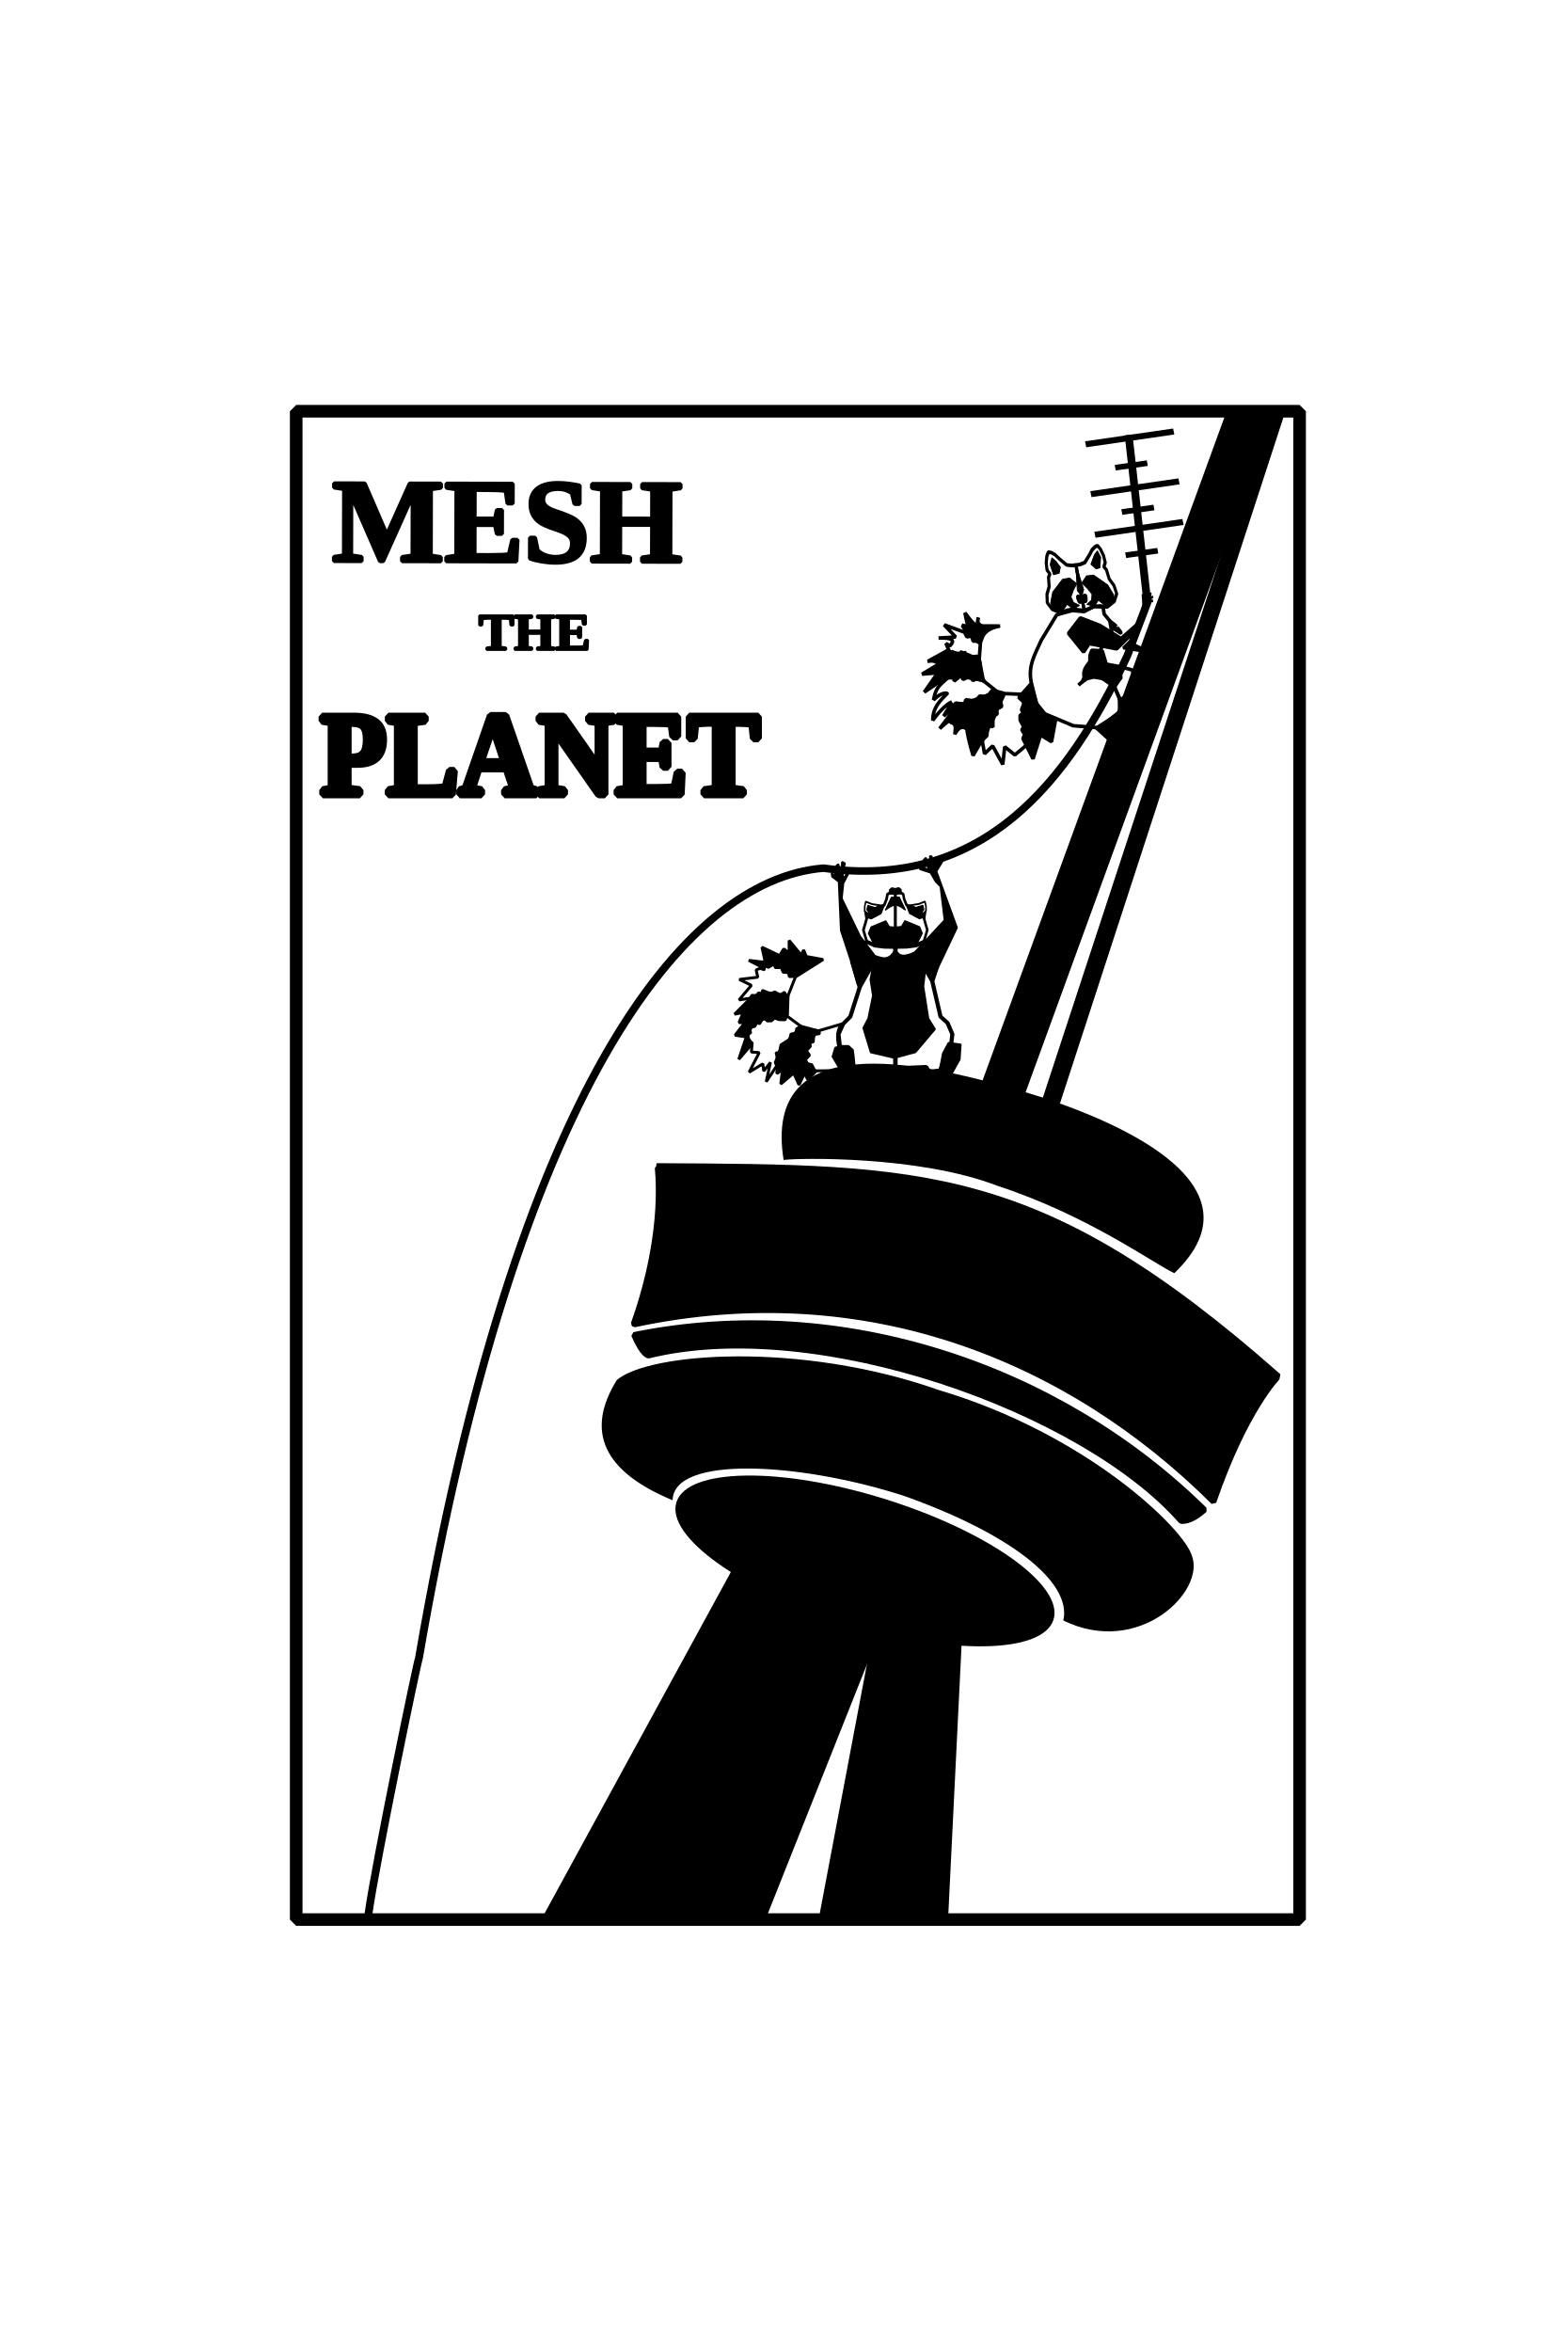
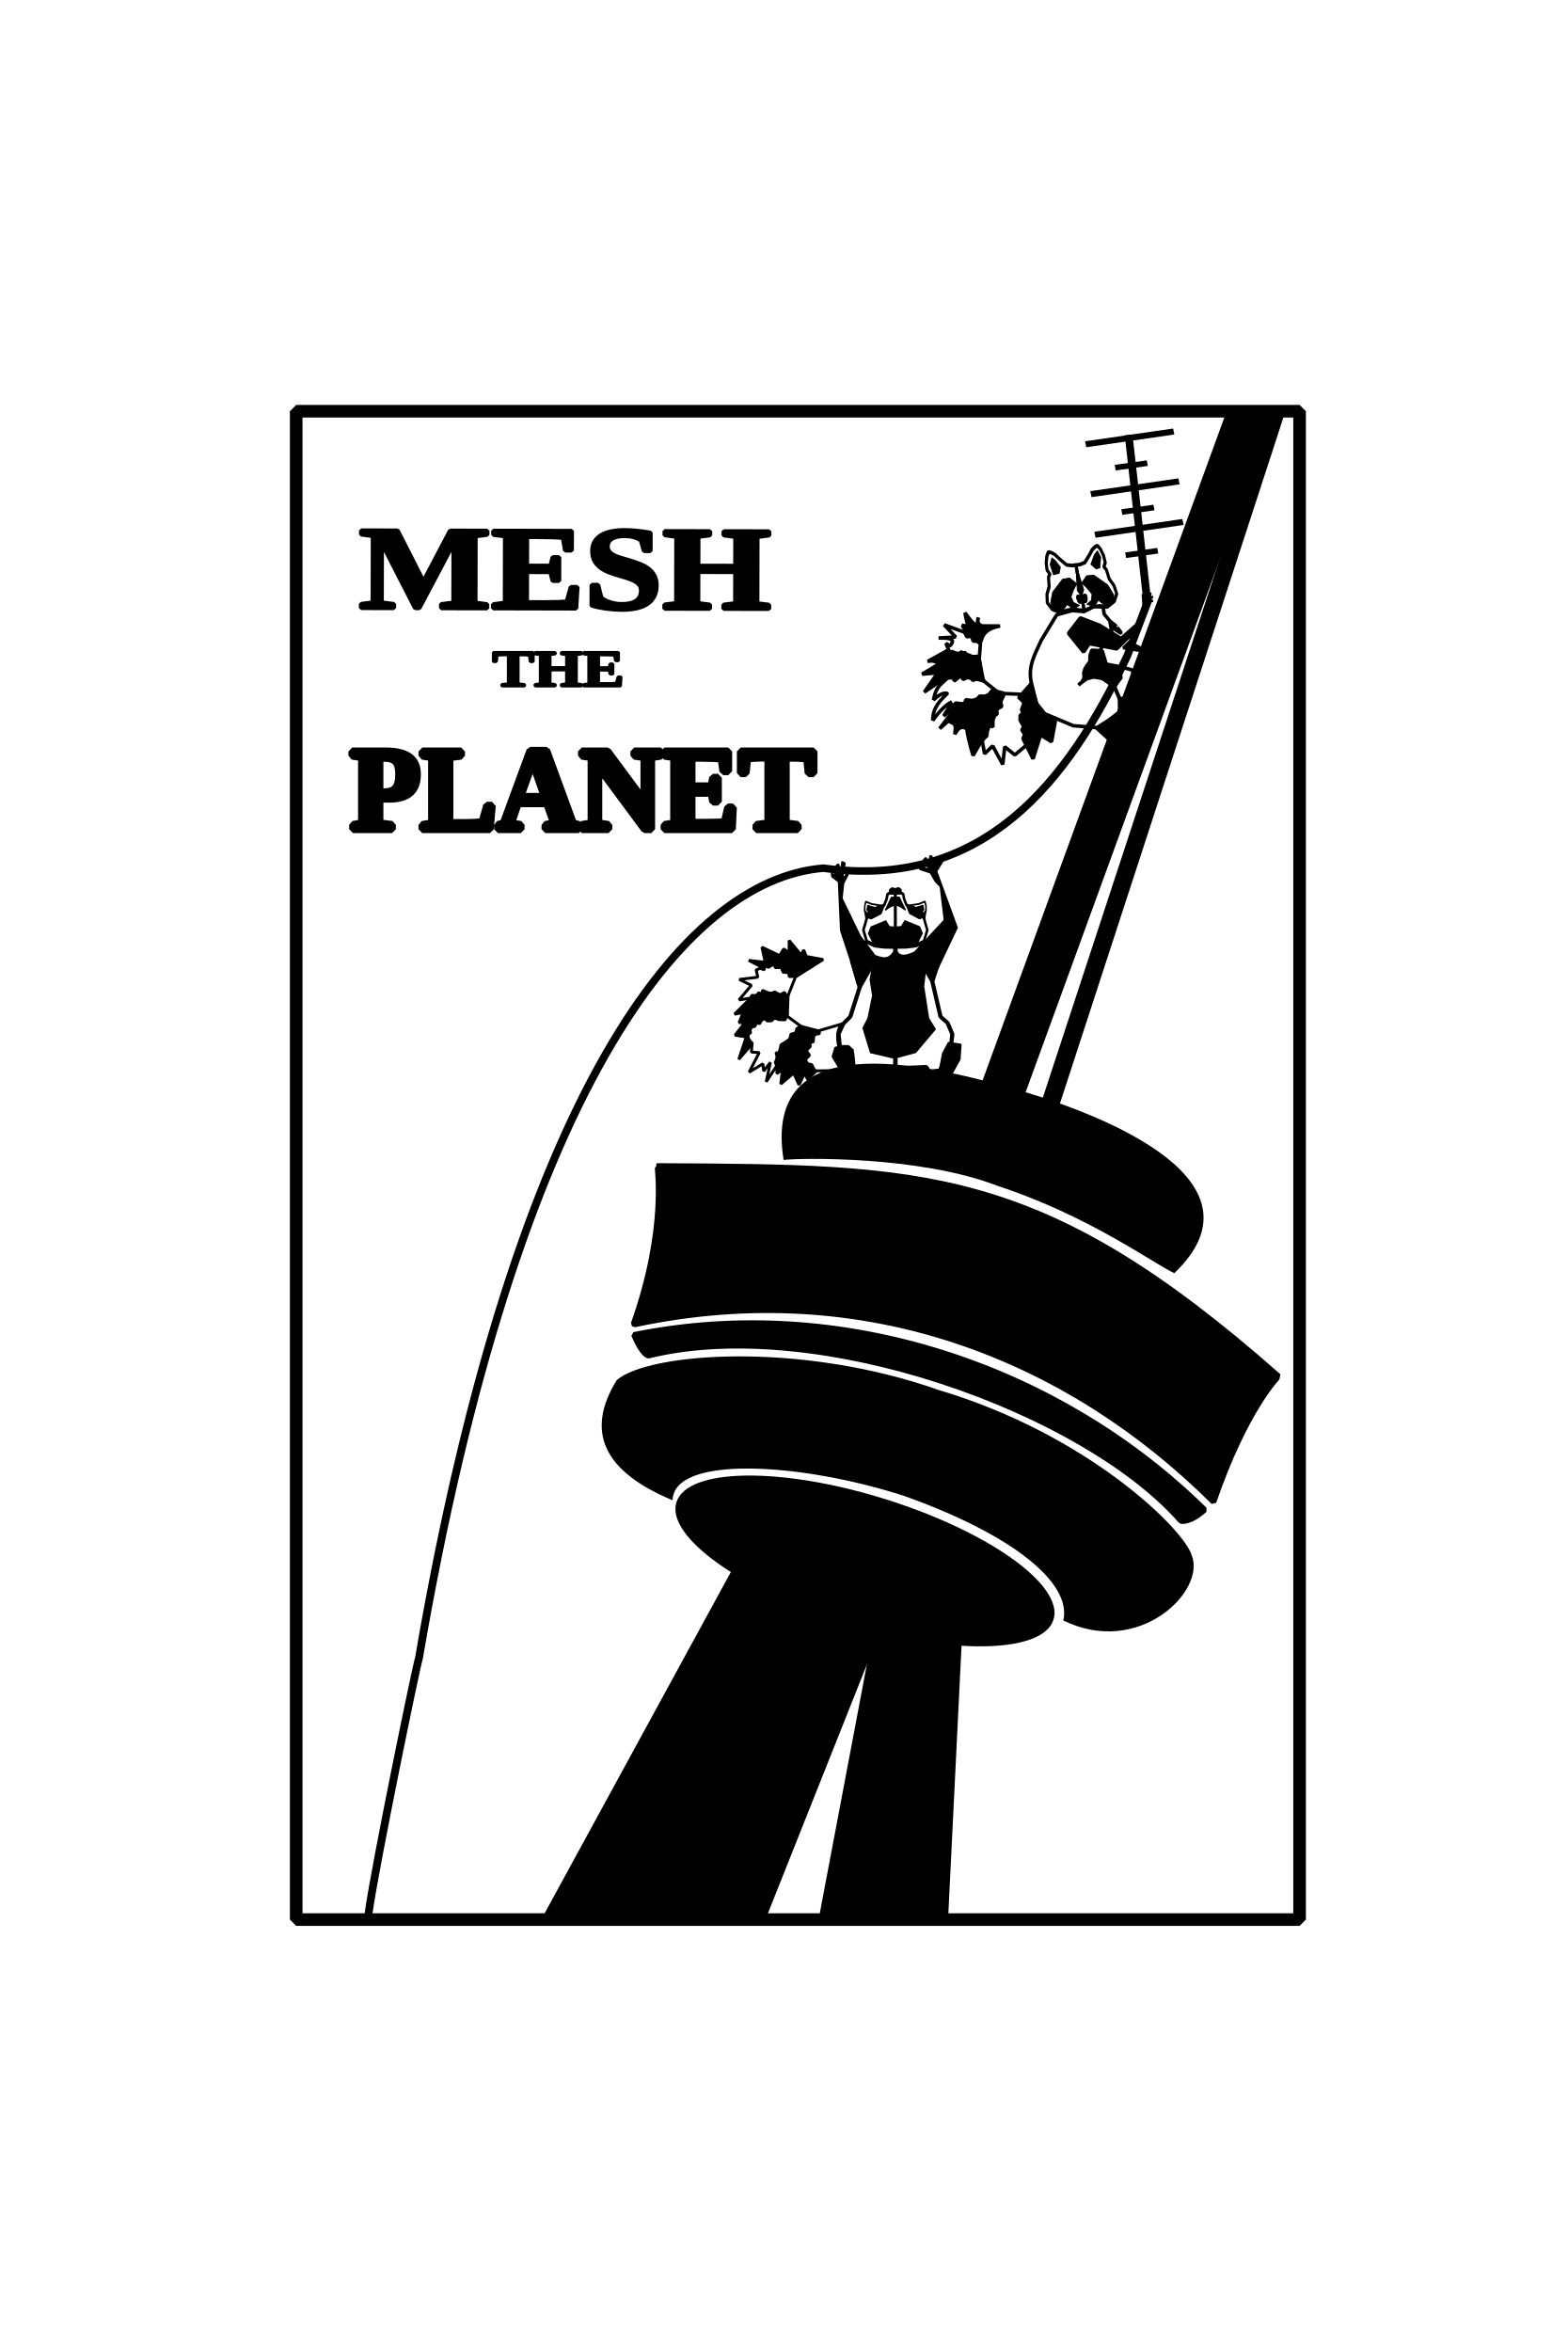
<svg xmlns="http://www.w3.org/2000/svg" width="864.48pt" height="1296.72pt" viewBox="0 0 864.48 1296.72">
  <defs />
-   <text id="shape0" transform="matrix(0.9115712 0.002014396 -0.002009132 0.9090936 183.0058 309.3295)" fill="#000000" stroke="#000000" stroke-width="2.4" stroke-linecap="square" stroke-linejoin="bevel" font-family="Renner*" font-size="72" font-size-adjust="0.348" font-weight="600">
+   <text id="shape0" transform="matrix(1.072589 0.002370214 -0.002009132 0.9090936 197.845 335.2632)" fill="#000000" stroke="#000000" stroke-width="2.4" stroke-linecap="square" stroke-linejoin="bevel" font-family="Renner*" font-size="72" font-size-adjust="0.348" font-weight="600">
    <tspan x="0">MESH</tspan>
  </text>
-   <text id="shape1111" transform="matrix(0.608083 0 0 0.5944088 263.9645 358.1515)" fill="#000000" stroke="#000000" stroke-width="2.4" stroke-linecap="square" stroke-linejoin="bevel" font-family="Renner*" font-size="48" font-size-adjust="0.348" font-weight="600">
+   <text id="shape1111" transform="matrix(0.7164125 0 0 0.5944088 271.5661 378.3115)" fill="#000000" stroke="#000000" stroke-width="2.4" stroke-linecap="square" stroke-linejoin="bevel" font-family="Renner*" font-size="48" font-size-adjust="0.348" font-weight="600">
    <tspan x="0">THE</tspan>
  </text>
-   <text id="shape2111" transform="matrix(0.830044 0 0 0.9090958 176.6405 437.9467)" fill="#000000" stroke="#000000" stroke-width="4.8" stroke-linecap="square" stroke-linejoin="bevel" font-family="Renner*" font-size="72" font-size-adjust="0.348" font-weight="600">
+   <text id="shape2111" transform="matrix(0.8782346 0 0 0.9090958 193.1571 457.1467)" fill="#000000" stroke="#000000" stroke-width="4.8" stroke-linecap="square" stroke-linejoin="bevel" font-family="Renner*" font-size="72" font-size-adjust="0.348" font-weight="600">
    <tspan x="0">PLANET</tspan>
  </text>
  <rect id="shape0111" transform="matrix(0.6439768 0 0 0.643943 163.3352 226.7125)" fill="none" stroke="#000000" stroke-width="10.8" stroke-linecap="square" stroke-linejoin="bevel" width="859.2" height="1291.44" />
  <path id="shape01111" transform="matrix(0.7186137 0 0 0.6920213 203.2102 241.8581)" fill="none" stroke="#000000" stroke-width="6" stroke-linecap="square" stroke-linejoin="miter" stroke-miterlimit="2" d="M583.601 0L597.688 130.646C593.932 140.979 582.314 172.369 582.203 173.078C537.1 273.175 471.817 359.781 349.063 342.156C241.607 351.273 113.238 520.725 38.713 971.468C37.423 974.148 5.28 1135.56 0 1175.14" />
  <path id="shape311" transform="matrix(-0.1740103 0.0228394 0.03874237 0.2117377 593.0983 318.2808)" fill="#000000" fill-rule="evenodd" stroke="#000000" stroke-width="2.4" stroke-linecap="square" stroke-linejoin="bevel" d="M0 16.56L18.72 0L41.4 0.72L79.2 30.24L91.8 56.88L90 73.8L64.08 86.04L41.4 65.88L25.92 79.92L3.6 72.72L20.52 63.36L25.2 48.24L14.04 32.04Z" />
  <path id="shape021" transform="matrix(-0.1740103 0.0228394 0.03874237 0.2117377 591.7403 302.5616)" fill="none" stroke="#000000" stroke-width="9.6" stroke-linecap="square" stroke-linejoin="bevel" d="M0.96 160.8L34.08 153.6L54.24 154.56L72.96 159.36L98.88 146.88L110.4 128.64L106.56 107.04L95.52 88.32L92.16 64.32L85.92 56.16L92.64 45.6L91.2 27.36L85.44 10.08L78.24 0L69.6 2.4L59.04 9.12L49.44 19.68L29.28 38.88L12.96 42.24L0 42.24Z" />
  <path id="shape24" transform="matrix(0.1740103 -0.0228394 0.03874237 0.2117377 591.5849 302.5876)" fill="none" stroke="#000000" stroke-width="9.6" stroke-linecap="square" stroke-linejoin="bevel" d="M0.96 160.8L34.08 153.6L54.24 154.56L72.96 159.36L98.88 146.88L110.4 128.64L106.56 107.04L95.52 88.32L92.16 64.32L85.92 56.16L92.64 45.6L91.2 27.36L85.44 10.08L78.24 0L69.6 2.4L59.04 9.12L49.44 19.68L29.28 38.88L12.96 42.24L0 42.24Z" />
  <path id="shape25" transform="matrix(0.1740103 -0.0228394 0.03874237 0.2117377 593.2747 311.2382)" fill="#000000" fill-rule="evenodd" stroke="#000000" stroke-width="2.4" stroke-linecap="square" stroke-linejoin="bevel" d="M0 0L10.08 66.6C6.794 73.075 -4.227 84.192 10.201 80.038C14.514 73.73 0.05 86.255 0.699 82.355Z" />
  <path id="shape26" transform="matrix(0.175879 -0.001823151 0.01133202 0.2144016 601.1816 303.7248)" fill="#000000" fill-rule="evenodd" stroke="#000000" stroke-width="2.4" stroke-linecap="square" stroke-linejoin="bevel" d="M22.513 0L31.873 16.56L27.553 43.56L15.613 46.341L0 34.402L12.433 10.08Z" />
  <path id="shape27" transform="matrix(0.1740103 -0.0228394 0.03874237 0.2117377 595.9081 317.9176)" fill="#000000" fill-rule="evenodd" stroke="#000000" stroke-width="2.4" stroke-linecap="square" stroke-linejoin="bevel" d="M0 16.56L18.72 0L41.4 0.72L79.2 30.24L91.8 56.88L90 73.8L64.08 86.04L41.4 65.88L25.92 79.92L3.6 72.72L20.52 63.36L25.2 48.24L14.04 32.04Z" />
  <path id="shape28" transform="matrix(0.1740103 -0.0228394 0.03874237 0.2117377 596.2386 327.7874)" fill="#000000" fill-rule="evenodd" stroke="#000000" stroke-width="2.4" stroke-linecap="square" stroke-linejoin="bevel" d="M1.8 3.96L10.08 0C19.53 1.186 16.23 7.176 16.56 10.8C15.659 15.418 14.964 20.197 10.44 21.96C6.322 21.927 1.681 20.192 0 28.08C0.6 20.04 -0.813 12.805 1.8 3.96Z" />
  <path id="shape11111" transform="matrix(-0.1740103 0.0228394 0.03874237 0.2117377 593.2212 311.2396)" fill="#000000" fill-rule="evenodd" stroke="#000000" stroke-width="2.4" stroke-linecap="square" stroke-linejoin="bevel" d="M0 0L10.08 66.6C6.794 73.075 -4.227 84.192 10.201 80.038C14.514 73.73 0.05 86.255 0.699 82.355Z" />
  <path id="shape21111" transform="matrix(-0.1740103 0.0228394 0.03874237 0.2117377 583.7081 307.0364)" fill="#000000" fill-rule="evenodd" stroke="#000000" stroke-width="2.4" stroke-linecap="square" stroke-linejoin="bevel" d="M20.902 0L30.262 16.56L25.942 43.56L7.22 41.682L0 26.696L10.822 10.08Z" />
  <path id="shape411" transform="matrix(-0.1740103 0.0228394 0.03874237 0.2117377 596.3104 327.7723)" fill="#000000" fill-rule="evenodd" stroke="#000000" stroke-width="2.4" stroke-linecap="square" stroke-linejoin="bevel" d="M1.8 3.96L10.08 0C19.53 1.186 16.23 7.176 16.56 10.8C15.659 15.418 14.964 20.197 10.44 21.96C6.322 21.927 1.681 20.192 0 28.08C0.6 20.04 -0.813 12.805 1.8 3.96Z" />
  <path id="shape49" transform="matrix(-0.8951641 0.1327069 0.08108268 0.8257801 630.4465 391.687)" fill="#000000" fill-rule="evenodd" stroke="#000000" stroke-opacity="0" stroke-width="0.816" stroke-linecap="square" stroke-linejoin="bevel" d="M31.203 6.516L22.32 17.686L19.68 22.126L15.36 22.366L2.16 17.686L0 10.846L4.08 8.206L10.08 11.086L16.32 17.686L18.182 0Z" />
  <path id="shape53" transform="matrix(0.8965245 0.1579541 -0.1429612 0.8113416 618.1156 381.8896)" fill="#000000" fill-rule="evenodd" stroke="#000000" stroke-width="0.816" stroke-linecap="square" stroke-linejoin="bevel" d="M0 5.6L1.188 10.182L4.921 0.849L3.564 0Z" />
  <path id="shape1" transform="matrix(0.6356236 0.1033813 -0.1033867 0.6355902 574.7704 329.218)" fill="none" stroke="#000000" stroke-width="3.038" stroke-linecap="square" stroke-linejoin="bevel" d="M14.607 12.96L5.035 36.607C1.851 49.218 -3.764 61.168 3.701 76.678L9.604 90.55L18.207 98.28L43.767 104.4L66.087 102.6L81.116 86.213L79.047 74.52L72.567 65.16L61.767 60.48L57.807 50.4L56.007 37.8L58.887 29.16L63.927 21.24L60.327 10.8L54.567 5.76L52.767 0L44.847 0.72L37.287 6.48L27.207 7.2Z" />
  <path id="shape21" transform="matrix(0.6342078 0.1117378 -0.1117437 0.6341744 616.4317 367.2856)" fill="none" stroke="#000000" stroke-width="3.038" stroke-linecap="square" stroke-linejoin="bevel" d="M0 17.28L4.32 9.36L1.08 0L12.6 1.08L17.28 9.36L14.76 20.52L6.84 28.44Z" />
  <path id="shape31" transform="matrix(0.6342078 0.1117378 -0.1117437 0.6341744 629.9425 325.307)" fill="#000000" fill-rule="evenodd" stroke="#000000" stroke-opacity="0" stroke-width="3.038" stroke-linecap="square" stroke-linejoin="bevel" d="M6.022 13.466L9.313 9.109L7.509 10.116L11.009 8.466L10.081 6.131L8.228 7.357L10.514 4.676L9.325 2.817L8.228 4.472L8.376 1.347L7.113 0.536L6.701 2.775L6.244 0L4.631 0.629L4.834 3.623L2.683 5.711L2.428 3.774L1.76 2.427L0 3.685L2.458 13.806Z" />
  <path id="shape41" transform="matrix(0.6342078 0.1117378 -0.1117437 0.6341744 531.6153 337.7593)" fill="#000000" fill-rule="evenodd" stroke="#000000" stroke-width="3.038" stroke-linecap="square" stroke-linejoin="bevel" d="M18.146 23.503L19.198 17.467C21.07 11.249 26.34 8.251 32.326 5.931L17.616 8.485C12.77 8.236 12.299 4.221 12.821 2.019L12.652 9.36C10.589 8.572 7.501 6.545 0.768 0C5.541 12.942 6.998 12.17 4.185 11.095L0 10.858C1.224 11.438 4.404 17.328 9.535 17.951C12.871 19.531 14.57 21.443 17.906 23.023Z" />
  <path id="shape51" transform="matrix(0.6342078 0.1117378 -0.1117437 0.6341744 518.9084 344.181)" fill="none" stroke="#000000" stroke-width="3.038" stroke-linecap="square" stroke-linejoin="bevel" d="M37.288 22.498L36.088 10.498L21.448 3.058L21.448 3.298L2.77 0L14.248 8.578L0 11.942C5.539 10.944 16.34 8.694 10.62 16.894L6.937 15.35L11.848 22.738Z" />
  <path id="shape61" transform="matrix(0.6342078 0.1117378 -0.1117437 0.6341744 511.2309 355.9383)" fill="#000000" fill-rule="evenodd" stroke="#000000" stroke-width="3.038" stroke-linecap="square" stroke-linejoin="bevel" d="M19.262 0L3.048 13.092L19.461 7.968L2.575 13.175C7.429 11.444 8.776 12.176 13.308 13.234L0 24.839L13.028 21.325L4.556 39.633L24.261 20.448C29.306 20.576 34.336 20.319 39.381 20.448C43.776 20.559 48.186 21.056 52.581 21.168L45.621 2.688L16.676 1.918Z" />
  <path id="shape71" transform="matrix(0.6342078 0.1117378 -0.1117437 0.6341744 517.468 370.721)" fill="none" stroke="#000000" stroke-width="3.038" stroke-linecap="square" stroke-linejoin="bevel" d="M52.739 7.68L38.579 5.68434e-14C29.459 3.86358e-14 20.339 1.95399e-14 11.219 0L4.259 8.88C2.153 12.017 -0.022 14.961 0 23.949C5.838 15.148 11.229 16.242 10.499 16.56C5.788 23.315 0.397 30.441 2.383 41.277C5.33 34.962 10.857 25.933 15.655 22.897L12.999 25.802L15.78 23.606L10.917 36.009C15.133 30.576 19 26.647 22.731 24.331Z" />
  <path id="shape81" transform="matrix(0.6342078 0.1117378 -0.1117437 0.6341744 522.6286 376.4949)" fill="#000000" fill-rule="evenodd" stroke="#000000" stroke-width="3.038" stroke-linecap="square" stroke-linejoin="bevel" d="M49.051 0.48L43.771 0L8.332 23.368L0 39.702C5.104 33.581 6.164 30.69 8.538 32.836C14.334 33.452 12.993 38.407 13.596 42.18C15.56 36.044 18.586 33.635 23.01 36.135C23.763 39.343 27.674 48.628 32.125 57.436L39.707 36.848L46.411 2.16Z" />
  <path id="shape91" transform="matrix(0.6342078 0.1117378 -0.1117437 0.6341744 546.7602 379.8211)" fill="none" stroke="#000000" stroke-width="3.038" stroke-linecap="square" stroke-linejoin="bevel" d="M11.49 2.375L0 45.423L3.765 55.726L9.453 47.9L20.711 62.001L19.742 46.819L29.458 52.174L41.752 37.579C49.403 33.639 32.066 8.654 26.731 0L10.53 2.135Z" />
  <path id="shape101" transform="matrix(0.6342078 0.1117378 -0.1117437 0.6341744 564.6901 376.0058)" fill="#000000" fill-rule="evenodd" stroke="#000000" stroke-width="3.038" stroke-linecap="square" stroke-linejoin="bevel" d="M6.197 0.389L0 10.496C5.899 17.044 10.591 36.434 7.505 47.923L19.013 63.442L21.855 42.227L32.072 46.276L32.203 26.27L22.832 24.265C20.425 25.686 21.851 24.921 14.094 16.898L5.641 0Z" />
  <path id="shape111" transform="matrix(0.6342078 0.1117378 -0.1117437 0.6341744 532.0886 348.9732)" fill="#000000" fill-rule="evenodd" stroke="#000000" stroke-width="3.038" stroke-linecap="square" stroke-linejoin="bevel" d="M13.046 4.767L8.083 5.642L6.346 1.317L2.258 3.013L0 0L14.02 3.377Z" />
  <path id="shape121" transform="matrix(0.6342078 0.1117378 -0.1117437 0.6341744 519.7409 366.4055)" fill="#000000" fill-rule="evenodd" stroke="#000000" stroke-width="3.038" stroke-linecap="square" stroke-linejoin="bevel" d="M4.294 5.261L0.696 10.892L6.451 10.365L11.888 9.407L12.151 12.285L17.531 6.109L19.465 9.535L24.874 5.657L28.14 8.981L32.048 4.881L32.126 0L37.726 8.485L37.039 6.926L8.186 5.292L0 12.477Z" />
  <path id="shape131" transform="matrix(0.6342078 0.1117378 -0.1117437 0.6341744 546.4388 381.7495)" fill="#000000" fill-rule="evenodd" stroke="#000000" stroke-width="3.038" stroke-linecap="square" stroke-linejoin="bevel" d="M9.562 0L8.545 6.807L8.463 4.824L11.222 10.139L7.017 13.595L7.187 13.256L8.459 17.253L7.017 18.347C4.912 23.057 6.331 25.624 6.83 28.75L2.242 27.609L2.962 37.23L0 41.164L6.678 1.037Z" />
  <path id="shape141" transform="matrix(0.6342078 0.1117378 -0.1117437 0.6341744 522.9279 358.0381)" fill="#000000" fill-rule="evenodd" stroke="#000000" stroke-width="3.038" stroke-linecap="square" stroke-linejoin="bevel" d="M0.653 8.741L0 6.419L4.22 6.528L4.39 5.001L2.851 3.236L8.293 2.116L15.684 0L11.857 2.794L10.359 0.207L19.451 2.017L19.154 2.794L22.454 2.463L25.68 1.407L29.087 7.428L3.227 1.22Z" />
  <path id="shape151" transform="matrix(0.6342078 0.1117378 -0.1117437 0.6341744 527.2435 376.4299)" fill="#000000" fill-rule="evenodd" stroke="#000000" stroke-width="3.038" stroke-linecap="square" stroke-linejoin="bevel" d="M6.58 20.971L9.974 19.613L0 21.527L2.643 17.162L10.373 16.775L10.652 12.826L17.436 12.606L18.354 13.663L21.928 7.672L28.157 7.062L32.274 0L29.422 7.326L36.623 9.469L33.851 2.063L8.786 19.613Z" />
  <path id="shape161" transform="matrix(0.6342078 0.1117378 -0.1117437 0.6341744 561.8861 382.8646)" fill="#000000" fill-rule="evenodd" stroke="#000000" stroke-width="3.038" stroke-linecap="square" stroke-linejoin="bevel" d="M3.914 0L0 2.364L5.664 6.04L4.474 12.542L7.361 16.392L8.38 13.337L4.125 17.477L4.833 21.495L8.905 26.626L7.709 29.518L10.099 32.021Z" />
  <path id="shape17" transform="matrix(0.6342078 0.1117378 -0.1117437 0.6341744 598.3144 357.1862)" fill="#000000" fill-rule="evenodd" stroke="#000000" stroke-width="3.038" stroke-linecap="square" stroke-linejoin="bevel" d="M5.337 5.602L6.133 0.93L15.01 0L20.276 10.526L32.983 10.724L33.411 21.536L30.782 28.658L20.314 23.191L11.792 23.231L6.133 25.69L2.42 29.512L0 32.376L2.696 28.852L3.669 25.438L2.696 21.048L3.113 17.634L4.225 14.707L6.171 10.967Z" />
  <path id="shape18" transform="matrix(0.6342078 0.1117378 -0.1117437 0.6341744 593.0164 327.5357)" fill="#000000" fill-rule="evenodd" stroke="#000000" stroke-width="3.038" stroke-linecap="square" stroke-linejoin="bevel" d="M15.53 47.687L18.924 39.711L42.92 40.083L57.68 19.203L60.841 0L59.48 0.123L58.4 14.163L45.08 30.723L25.203 22.741L7.731 19.314L0 34.117Z" />
  <path id="shape20" transform="matrix(0.6439769 0 0 0.643943 611.9294 342.095)" fill="#000000" fill-rule="evenodd" stroke="#000000" stroke-width="2.486" stroke-linecap="square" stroke-linejoin="bevel" d="M0 0C2.61 2.015 2.43 1.945 5.04 3.96C7.469 7.231 2.661 0.536 9.72 9.84L9.72 11.28L1.56 6L0.48 1.44Z" />
  <path id="shape211" transform="matrix(0.6439769 0 0 0.643943 619.4253 353.8712)" fill="#000000" fill-rule="evenodd" stroke="#000000" stroke-width="2.486" stroke-linecap="square" stroke-linejoin="bevel" d="M7.932 1.754L17.892 6.674L17.05 7.976L0 5.232L5.34 0Z" />
  <g id="group01" transform="matrix(0.6439768 0 0 0.643943 405.0583 471.9257)" fill="none">
    <path id="shape231" transform="matrix(1 0 0 1 3.84 92.47502)" fill="none" stroke="#000000" stroke-width="2.486" stroke-linecap="square" stroke-linejoin="bevel" d="M48.48 9.147C44.404 7.025 33.758 1.363 30.083 0.043C22.898 -0.285 22.104 1.312 20.919 2.589L14.64 5.067L16.08 11.307L0.24 13.227L10.56 18.267L0 30.747L9.6 29.307C13.914 27.507 17.467 24.159 24.652 24.82C34.665 25.352 38.465 28.165 41.52 28.227L48.24 11.307Z" />
    <path id="shape241" transform="matrix(1 0 0 1 -1.7053025658e-13 117.6349)" fill="#000000" fill-rule="evenodd" stroke="#000000" stroke-width="2.486" stroke-linecap="square" stroke-linejoin="bevel" d="M45.24 19.027L45.84 1.867L27.644 0L11.52 6.307L0 17.827L7.44 16.387L3.84 25.027L8.88 25.027L0.48 35.827L10.08 37.267L3.6 56.467L15.255 42.935C10.672 38.737 10.072 33.876 12.54 31.395C13.922 24.015 33.859 17.061 45.36 19.267Z" />
    <path id="shape29" transform="matrix(1 0 0 1 9.824745 130.5325)" fill="#000000" fill-rule="evenodd" stroke="#000000" stroke-width="2.239" stroke-linecap="square" stroke-linejoin="bevel" d="M33.602 9.843L28.171 9.673L24.438 8.316L21.892 10.691L18.328 10.861L14.934 7.976L11.54 13.237L9.334 12.049L7.637 15.443L3.224 16.631L4.073 21.213L0 21.383L2.036 10.861L17.819 0L35.468 3.734L35.468 3.734Z" />
    <g id="group1" transform="translate(11.47373, -1.1368683772e-13)" fill="none">
      <path id="shape02" transform="matrix(0.7405635 0 0 0.6873078 72.36445 162.562)" fill="#000000" fill-rule="evenodd" stroke="#000000" stroke-width="2.006" stroke-linecap="square" stroke-linejoin="bevel" d="M34.2 31.44L28.303 46.711L18.083 47.16L9.434 30.542L0 13.474L3.145 2.246L9.434 0L18.476 0L23.586 4.941L24.765 14.373L25.945 28.296Z" />
      <path id="shape11" transform="matrix(0.7405635 0 0 0.6873078 154.2115 159.8403)" fill="#000000" fill-rule="evenodd" stroke="#000000" stroke-width="2.006" stroke-linecap="square" stroke-linejoin="bevel" d="M0 36L7.014 46.08L19.095 46.08L28.058 37.44L36.631 20.88L37.8 2.16L23.771 0L17.146 13.32L13.639 33.12Z" />
      <path id="shape21111" transform="matrix(0.7405635 0 0 0.6873078 143.2808 -2.2737367544e-13)" fill="#000000" fill-rule="evenodd" stroke="#000000" stroke-width="2.006" stroke-linecap="square" stroke-linejoin="bevel" d="M0 119.16L33.84 79.92L29.16 38.16L23.4 31.68L17.64 20.88L5.4 16.56L5.4 12.96L16.56 17.28L9.72 4.68L12.24 2.16L17.64 14.4L16.92 0L19.08 0.36L19.8 14.04L22.68 3.6L27 2.88L22.32 14.4L28.8 7.56L31.32 7.2L24.48 19.08L48.24 89.28L25.56 140.76L12.96 139.68Z" />
      <path id="shape3111" transform="matrix(0.4713958 0 0 0.5451302 125.9845 27.21739)" fill="#000000" fill-rule="evenodd" stroke="#000000" stroke-width="2.006" stroke-linecap="square" stroke-linejoin="bevel" d="M0 1.44L6.72 0L11.04 2.88L11.04 6.24L10.56 8.64L0.96 8.64Z" />
      <path id="shape4" transform="matrix(0.4713958 0 0 0.5451302 126.2108 31.66565)" fill="none" stroke="#000000" stroke-width="4.56" stroke-linecap="square" stroke-linejoin="bevel" d="M10.56 0L14.4 1.92L15.84 9.12L20.16 18.72L28.8 22.56L45.12 26.4L51.84 39.36L58.08 58.08L51.84 76.32L36 82.08L19.68 84L0 84.48L0 0.48Z" />
      <path id="shape5" transform="matrix(0.4713958 0 0 0.5451302 137.7506 38.9922)" fill="none" stroke="#000000" stroke-width="2.88" stroke-linecap="square" stroke-linejoin="bevel" d="M0 6.24L18.24 3.84L29.28 0L31.2 7.68L31.2 14.88L25.44 19.2L20.16 12.48Z" />
      <path id="shape6" transform="matrix(0.4713958 0 0 0.5451302 135.4879 41.60883)" fill="#000000" fill-rule="evenodd" stroke="#000000" stroke-width="2.006" stroke-linecap="square" stroke-linejoin="bevel" d="M0 0L6.24 13.92L24 22.08L31.2 20.16L24.48 6.72Z" />
      <path id="shape7" transform="matrix(0.4713958 0 0 0.5451302 126.2108 35.32893)" fill="#000000" fill-rule="evenodd" stroke="#000000" stroke-width="2.006" stroke-linecap="square" stroke-linejoin="bevel" d="M0.48 0L7.2 0L18.24 20.16L10.56 15.36L3.36 12.48L0 13.44Z" />
      <path id="shape8" transform="matrix(0.4713958 0 0 0.5451302 125.9845 55.47694)" fill="#000000" fill-rule="evenodd" stroke="#000000" stroke-width="2.006" stroke-linecap="square" stroke-linejoin="bevel" d="M17.76 0L44.64 9.6L49.44 19.68L39.36 36.96L18.72 39.84L0 39.84L0.96 10.08L11.52 9.12Z" />
      <path id="shape9" transform="matrix(0.4713958 0 0 0.5451302 151.3268 46.84208)" fill="none" stroke="#000000" stroke-width="2.006" stroke-linecap="square" stroke-linejoin="miter" stroke-miterlimit="2" d="M2.4 0L0 13.92" />
      <path id="shape10" transform="matrix(0.4713958 0 0 0.5451302 149.2525 48.04038)" fill="#000000" fill-rule="evenodd" stroke="#000000" stroke-width="2.006" stroke-linecap="square" stroke-linejoin="bevel" d="M5.431 0L4.243 9.504L0 3.394Z" />
      <path id="shape11111" transform="matrix(0.4713958 0 0 0.5451302 144.3726 42.21214)" fill="#000000" fill-rule="evenodd" stroke="#000000" stroke-width="2.006" stroke-linecap="square" stroke-linejoin="bevel" d="M0 3.055L5.6 1.867L11.37 0L13.237 6.619L10.182 10.013Z" />
      <path id="shape03" transform="matrix(-0.4713958 0 0 0.5451302 126.4519 27.31316)" fill="#000000" fill-rule="evenodd" stroke="#000000" stroke-width="2.006" stroke-linecap="square" stroke-linejoin="bevel" d="M0 1.44L6.72 0L11.04 2.88L11.04 6.24L10.56 8.64L0.96 8.64Z" />
      <path id="shape12" transform="matrix(-0.4713958 0 0 0.5451302 126.2257 31.76142)" fill="none" stroke="#000000" stroke-width="4.8" stroke-linecap="square" stroke-linejoin="bevel" d="M10.56 0L14.4 1.92L15.84 9.12L20.16 18.72L28.8 22.56L45.12 26.4L51.84 39.36L58.08 58.08L51.84 76.32L36 82.08L19.68 84L0 84.48L0 0.48Z" />
      <path id="shape22" transform="matrix(-0.4713958 0 0 0.5451302 114.6859 39.08797)" fill="none" stroke="#000000" stroke-width="2.88" stroke-linecap="square" stroke-linejoin="bevel" d="M0 6.24L18.24 3.84L29.28 0L31.2 7.68L31.2 14.88L25.44 19.2L20.16 12.48Z" />
      <path id="shape32" transform="matrix(-0.4713958 0 0 0.5451302 116.9486 41.70459)" fill="#000000" fill-rule="evenodd" stroke="#000000" stroke-width="2.006" stroke-linecap="square" stroke-linejoin="bevel" d="M0 0L6.24 13.92L24 22.08L31.2 20.16L24.48 6.72Z" />
      <path id="shape4111" transform="matrix(-0.4713958 0 0 0.5451302 126.2257 35.42469)" fill="#000000" fill-rule="evenodd" stroke="#000000" stroke-width="2.006" stroke-linecap="square" stroke-linejoin="bevel" d="M0.48 0L7.2 0L18.24 20.16L10.56 15.36L3.36 12.48L0 13.44Z" />
      <path id="shape511" transform="matrix(-0.4713958 0 0 0.5451302 126.4519 55.57271)" fill="#000000" fill-rule="evenodd" stroke="#000000" stroke-width="2.006" stroke-linecap="square" stroke-linejoin="bevel" d="M17.76 0L44.64 9.6L49.44 19.68L39.36 36.96L18.72 39.84L0 39.84L0.96 10.08L11.52 9.12Z" />
      <path id="shape611" transform="matrix(-0.4713958 0 0 0.5451302 101.1097 46.93784)" fill="none" stroke="#000000" stroke-width="2.006" stroke-linecap="square" stroke-linejoin="miter" stroke-miterlimit="2" d="M2.4 0L0 13.92" />
      <path id="shape711" transform="matrix(-0.4713958 0 0 0.5451302 103.1839 48.13614)" fill="#000000" fill-rule="evenodd" stroke="#000000" stroke-width="2.006" stroke-linecap="square" stroke-linejoin="bevel" d="M5.431 0L4.243 9.504L0 3.394Z" />
      <path id="shape811" transform="matrix(-0.4713958 0 0 0.5451302 108.0638 42.30791)" fill="#000000" fill-rule="evenodd" stroke="#000000" stroke-width="2.006" stroke-linecap="square" stroke-linejoin="bevel" d="M0 3.055L5.6 1.867L11.37 0L13.237 6.619L10.182 10.013Z" />
      <path id="shape1211" transform="matrix(0.7405635 0 0 0.6873078 77.51877 73.40447)" fill="none" stroke="#000000" stroke-width="4.8" stroke-linecap="square" stroke-linejoin="bevel" d="M32.4 0L22.56 10.32L18.699 33.547L24.532 56.768L13.68 93.36L5.411 102.337L0 115.2L2.4 138.48L11.52 153.36L14.16 160.56L26.88 162L30.24 156L65.76 157.68L65.76 6.48L53.04 6.24L42.24 4.8Z" />
      <path id="shape012" transform="matrix(-0.7405636 0 0 0.6873078 175.0212 73.35206)" fill="none" stroke="#000000" stroke-width="4.8" stroke-linecap="square" stroke-linejoin="bevel" d="M32.4 0L22.56 10.32L17.682 31.005L23.192 49.337L13.68 93.36L5.52 101.28L0 115.2L2.4 138.48L11.52 153.36L14.16 160.56L26.88 162L30.24 156L65.76 157.68L65.76 6.48L53.04 6.24L42.24 4.8Z" />
      <path id="shape13" transform="matrix(0.7405635 0 0 0.6873078 126.396 80.19646)" fill="#000000" fill-rule="evenodd" stroke="#000000" stroke-width="2.006" stroke-linecap="square" stroke-linejoin="bevel" d="M2.174 3.36C6.456 15.179 38.229 0.891 32.894 0L34.56 23.238L32.16 45.798L37.92 85.638L45.6 99.078L23.04 127.878L0 134.598Z" />
      <path id="shape14" transform="matrix(0.7405635 0 0 0.6873078 126.9681 78.81367)" fill="#000000" fill-rule="evenodd" stroke="#000000" stroke-width="2.006" stroke-linecap="square" stroke-linejoin="bevel" d="M31.651 7.841C21.235 10.074 11.153 21.048 0 9.581L0.379 4.107C8.913 22.507 43.309 -15.495 31.651 7.841Z" />
      <path id="shape15" transform="matrix(0.7405635 0 0 0.6873078 98.75813 79.78172)" fill="#000000" fill-rule="evenodd" stroke="#000000" stroke-width="2.006" stroke-linecap="square" stroke-linejoin="bevel" d="M37.172 0C30.151 14.861 22.491 11.699 13.19 8.031L8.28 38.001L11.16 57.801L5.76 86.241L0 98.121L8.64 128.721L36 135.561Z" />
      <path id="shape16" transform="matrix(0.7405635 0 0 0.6873078 71.56464 4.948616)" fill="#000000" fill-rule="evenodd" stroke="#000000" stroke-width="2.006" stroke-linecap="square" stroke-linejoin="bevel" d="M49.32 115.92L33.12 92.88L11.88 45.72L13.68 27L21.6 10.44L20.16 7.56L15.12 19.8L12.96 17.28L15.48 1.8L12.24 0L10.8 15.48L7.92 2.88L5.4 5.04L8.64 15.48L5.4 8.64L1.44 8.28L5.4 17.64L0 14.4L0.72 18.72L8.28 24.84L10.8 85.68L25.56 133.92L47.52 131.04Z" />
      <path id="shape211111" transform="matrix(0.7404624 -0.01107392 0.01254763 0.687214 88.0753 89.50357)" fill="#000000" fill-rule="evenodd" stroke="#000000" stroke-width="2.006" stroke-linecap="square" stroke-linejoin="bevel" d="M11.555 0L7.222 29.538L0 1.055Z" />
      <path id="shape221" transform="matrix(0.7405635 0 0 0.6873078 150.1644 95.85361)" fill="#000000" fill-rule="evenodd" stroke="#000000" stroke-width="2.006" stroke-linecap="square" stroke-linejoin="bevel" d="M0 0L9.127 16.885L15.211 1.023Z" />
      <path id="shape23" transform="matrix(1.413613 0 0 1.279367 94.50426 94.87783)" fill="#000000" fill-rule="evenodd" stroke="#000000" stroke-width="0.816" stroke-linecap="square" stroke-linejoin="bevel" d="M8.28 0.84L1.515 14.088L0 6.96L0.24 0Z" />
      <path id="shape19" transform="matrix(1 0 0 1 46.0383 143.7417)" fill="none" stroke="#000000" stroke-width="2.486" stroke-linecap="square" stroke-linejoin="bevel" d="M13.768 6.12L34.648 0C25.578 9.339 34.836 26.315 35.978 39.909L12.049 40.248C6.495 38.32 2.85 32.253 0 24.465C8.548 12.128 9.684 10.3 14.128 5.76Z" />
      <path id="shape2211" transform="matrix(1 0 0 1 0.6959768 72.34172)" fill="#000000" fill-rule="evenodd" stroke="#000000" stroke-width="2.486" stroke-linecap="square" stroke-linejoin="bevel" d="M39.67 31.44L63.67 16.32L49.2 13.68L47.04 8.16L44.88 12.48L34.56 0L34.56 10.8L30 7.2L26.4 12.96L11.28 5.76L14.16 18.72L0 17.04L12.08 23.231C14.57 20.687 17.962 19.723 22.262 20.346C26.891 20.376 30.279 24.129 34.08 26.64Z" />
      <path id="shape251" transform="matrix(1 0 0 1 -5.6915010305e-06 137.3592)" fill="none" stroke="#000000" stroke-width="2.486" stroke-linecap="square" stroke-linejoin="bevel" d="M45.529 8.617L34.246 0.263C27.413 0.124 12.838 -2.115 2.933 9.465L2.594 9.635C2.19 11.285 -3.631 21.383 3.612 22.702L2.926 30.503L9.646 30.983L1.006 47.783L12.766 40.583L13.486 46.823L19.246 39.383L15.646 55.943L24.907 41.911C24.577 38.77 24.299 35.619 26.183 32.036C26.463 30.326 29.189 26.137 32.122 23.211L45.766 8.543Z" />
      <path id="shape261" transform="matrix(1 0 0 1 24.76627 145.9017)" fill="#000000" fill-rule="evenodd" stroke="#000000" stroke-width="2.486" stroke-linecap="square" stroke-linejoin="bevel" d="M35.76 3.96L20.88 0L6.96 15.24L1.416 23.493L0.24 30.84L0 40.44L4.8 36.84L3.36 49.32L14.4 39.96L18.96 50.04L23.76 39.96L26.4 45.48L33.6 38.28C29.34 36.185 22.425 28.264 23.478 26.209C22.853 24.176 22.987 29.235 23.648 22.815C26.23 16.052 29.468 9.597 35.76 3.96Z" />
      <path id="shape271" transform="matrix(1 0 0 1 43.66242 149.0217)" fill="#000000" fill-rule="evenodd" stroke="#000000" stroke-width="2.239" stroke-linecap="square" stroke-linejoin="bevel" d="M17.649 3.233L13.407 3.742L12.728 5.609L12.389 10.191L9.504 10.87L9.843 14.094L6.449 17.658L9.164 21.561L5.77 25.295L6.788 28.689L11.031 29.538L14.255 35.986L0 29.877L1.697 7.985L10.864 0L17.344 0.48Z" />
      <path id="shape281" transform="matrix(1 0 0 1 23.29774 145.3017)" fill="#000000" fill-rule="evenodd" stroke="#000000" stroke-width="2.239" stroke-linecap="square" stroke-linejoin="bevel" d="M22.468 0L18.328 2.541L17.649 6.274L13.407 7.123L12.389 11.535L12.219 11.705L4.921 16.287L3.394 23.245L0.679 23.075L1.697 27.488L0 31.391L1.697 35.803L9.843 28.166L15.274 15.438L26.909 2.04L18.328 5.256Z" />
      <path id="shape30" transform="matrix(1 0 0 1 1.745128 114.9196)" fill="#000000" fill-rule="evenodd" stroke="#000000" stroke-width="2.239" stroke-linecap="square" stroke-linejoin="bevel" d="M2.376 6.958L0 6.788L1.697 4.243L5.431 4.582L7.637 1.867L9.673 4.582L10.691 0L17.649 2.885L21.213 1.358L25.795 3.903L29.529 1.697L32.074 6.109L15.783 7.976L1.697 7.806L1.527 7.128Z" />
      <path id="shape31111" transform="matrix(1 0 0 1 10.23041 87.42728)" fill="#000000" fill-rule="evenodd" stroke="#000000" stroke-width="2.239" stroke-linecap="square" stroke-linejoin="bevel" d="M30.038 15.783L25.116 15.952L24.438 12.558L19.856 12.219L18.159 8.146L13.237 8.316L11.879 5.261L7.467 7.976L3.734 6.958L3.903 10.182L0 8.825L5.431 0L34.79 12.728L28.171 6.109Z" />
    </g>
  </g>
  <path id="shape34" transform="matrix(3.483117 1.245528 -1.191107 3.241188 607.7615 224.659)" fill="none" stroke="#000000" stroke-width="0.96" stroke-linecap="square" stroke-linejoin="miter" stroke-miterlimit="2" d="M0 6.182L10.833 0" />
  <path id="shape35" transform="matrix(0.8478061 0.3229237 -0.3127482 0.7996541 619.1454 251.0267)" fill="none" stroke="#000000" stroke-width="3.6" stroke-linecap="square" stroke-linejoin="miter" stroke-miterlimit="2" d="M0 8.247L14.059 0" />
  <path id="shape341" transform="matrix(3.483117 1.245528 -1.191107 3.241188 610.6713 252.1471)" fill="none" stroke="#000000" stroke-width="0.96" stroke-linecap="square" stroke-linejoin="miter" stroke-miterlimit="2" d="M0 6.182L10.833 0" />
  <path id="shape342" transform="matrix(3.483117 1.245528 -1.191107 3.241188 612.8855 274.5352)" fill="none" stroke="#000000" stroke-width="0.96" stroke-linecap="square" stroke-linejoin="miter" stroke-miterlimit="2" d="M0 6.182L10.833 0" />
  <path id="shape351" transform="matrix(0.8478061 0.3229237 -0.3127482 0.7996541 624.9106 299.3017)" fill="none" stroke="#000000" stroke-width="3.6" stroke-linecap="square" stroke-linejoin="miter" stroke-miterlimit="2" d="M0 8.247L14.059 0" />
  <path id="shape352" transform="matrix(0.8478061 0.3229237 -0.3127482 0.7996541 622.7935 275.4809)" fill="none" stroke="#000000" stroke-width="3.6" stroke-linecap="square" stroke-linejoin="miter" stroke-miterlimit="2" d="M0 8.247L14.059 0" />
  <path id="shape521" transform="matrix(0.3392307 0.02122008 -0.03309104 0.4332915 468.0235 866.5321)" fill="#000000" fill-rule="evenodd" stroke="#000000" stroke-width="9.6" stroke-linecap="square" stroke-linejoin="bevel" d="M62.158 0L0 436.224L198.853 432.822L185.228 38.165Z" />
  <path id="shape421" transform="matrix(0.3355047 0.05007918 -0.07814478 0.4285321 337.5489 855.1287)" fill="#000000" fill-rule="evenodd" stroke="#000000" stroke-width="9.6" stroke-linecap="square" stroke-linejoin="bevel" d="M203.06 0L0 473.089L348.002 432.421L451.635 33.503Z" />
  <path id="shape3" transform="matrix(0.6149549 0.1911358 -0.1911459 0.6149225 383.6416 794.0287)" fill="#000000" fill-rule="evenodd" stroke="#000000" stroke-opacity="0" stroke-width="6" stroke-linecap="square" stroke-linejoin="bevel" d="M338.164 55.68C338.164 24.929 262.464 1.88297e-15 169.082 0C75.701 -1.88297e-15 1.14359e-14 24.929 0 55.68C-1.14359e-14 86.431 75.701 111.36 169.082 111.36C262.464 111.36 338.164 86.431 338.164 55.68Z" />
  <path id="shape01" transform="matrix(0.3086581 0.159074 -0.1463003 0.4030847 681.1661 216.48)" fill="#000000" fill-rule="evenodd" stroke="#000000" stroke-width="9.6" stroke-linecap="square" stroke-linejoin="bevel" d="M61.242 5.051C60.608 5.024 63.498 0.081 63.354 0L61.633 1012.53C61.633 1025.43 51.176 1035.88 38.278 1035.88L23.355 1035.88C10.456 1035.88 -1.77636e-15 1025.43 0 1012.53L1.958 25.763C23.374 18.681 43.135 11.777 61.242 5.051Z" />
  <path id="shape011" transform="matrix(0.3143274 0.1428575 -0.1335908 0.4091386 701.1222 224.1695)" fill="#000000" fill-rule="evenodd" stroke="#000000" stroke-width="9.6" stroke-linecap="square" stroke-linejoin="bevel" d="M18.883 0L19.715 1023.1C19.715 1024.55 18.541 1025.72 17.093 1025.72L2.622 1025.72C1.174 1025.72 -4.44089e-16 1024.55 1.22208e-31 1023.1L2.045 5.502C1.459 6.147 18.726 0.496 18.883 0Z" />
  <path id="shape01111" transform="matrix(0.6191068 0.1772279 -0.1772372 0.6190742 445.781 567.8402)" fill="#000000" fill-rule="evenodd" stroke="#000000" stroke-opacity="0" stroke-width="6" stroke-linecap="square" stroke-linejoin="bevel" d="M358.539 113.975C415.095 17.24 270.579 3.55271e-15 183.959 1.04937e-30C97.339 -3.55271e-15 -38.348 9.018 10.214 112.838C22.324 107.641 120.616 77.291 192.108 83.733C273.581 86.68 338.788 110.803 358.539 113.975Z" />
  <path id="shape2" transform="matrix(0.61243 0.1990767 -0.1990872 0.6123978 353.6724 712.9431)" fill="#000000" fill-rule="evenodd" stroke="#000000" stroke-opacity="0" stroke-width="6" stroke-linecap="square" stroke-linejoin="bevel" d="M517.51 67.683C504.143 48.471 400.785 -3.198 267.824 0.156C142.27 -3.047 21.853 46.403 3.011 77.208C-9.36 127.611 16.39 155.328 80.262 160.359C69.037 122.925 175.917 95.558 267.791 95.558C363.144 98.183 427.3 120.861 430.263 154.845C501.798 164.962 538.856 92.855 517.51 67.683Z" />
  <path id="shape0211" transform="matrix(0.6439769 0 0 0.643943 349.5733 729.4575)" fill="#000000" fill-rule="evenodd" stroke="#000000" stroke-width="4.759" stroke-linecap="square" stroke-linejoin="bevel" d="M12.72 27.831C12.463 27.885 7.743 28.099 0 10.071C178.083 -26.005 364.258 37.362 488.64 159.831C476.16 171.3 468.48 169.453 468.48 169.431C385.553 74.767 157.555 -7.741 12.72 27.831Z" />
  <path id="shape011111" transform="matrix(0.6439768 0 0 0.643943 349.4187 642.8285)" fill="#000000" fill-rule="evenodd" stroke="#000000" stroke-width="4.759" stroke-linecap="square" stroke-linejoin="bevel" d="M0 135C29.07 53.21 19.879 0.194 20.4 0C248.134 1.283 347.861 -0.305 552.24 180.12C551.917 180.239 523.715 208.658 496.56 287.64C373.673 165.211 199.422 93.433 0.72 135.72Z" />
</svg>
